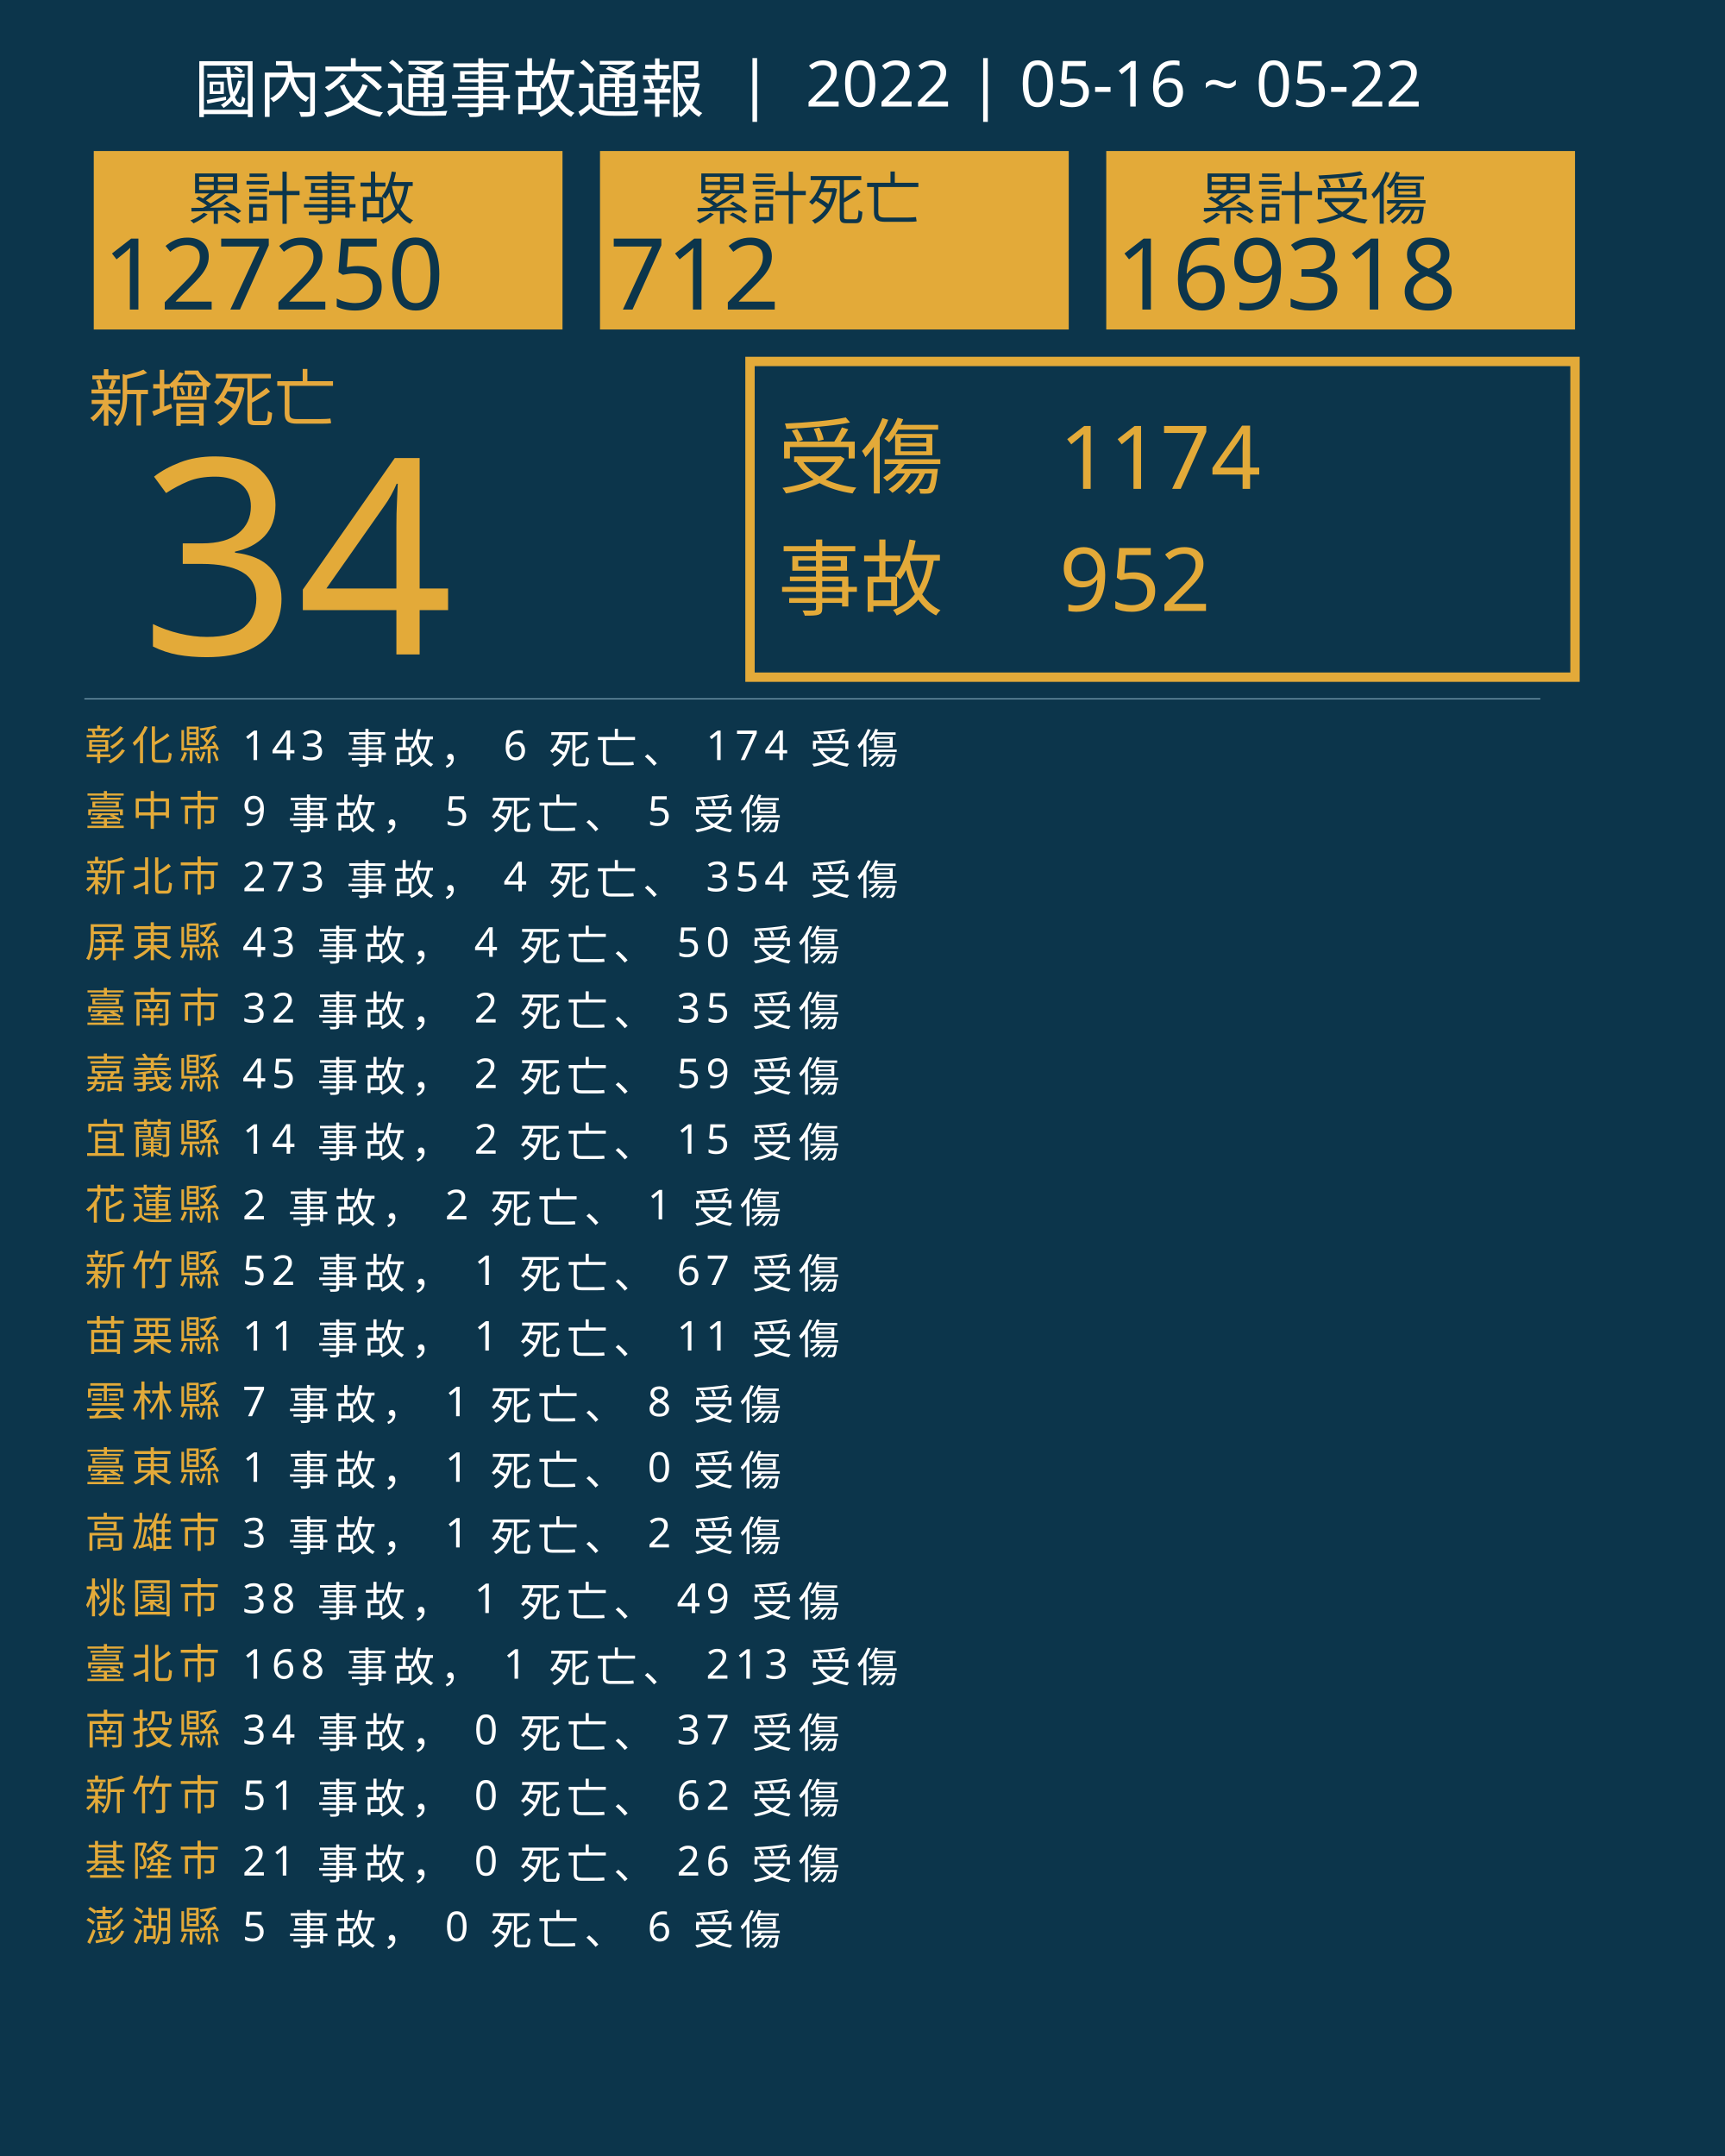
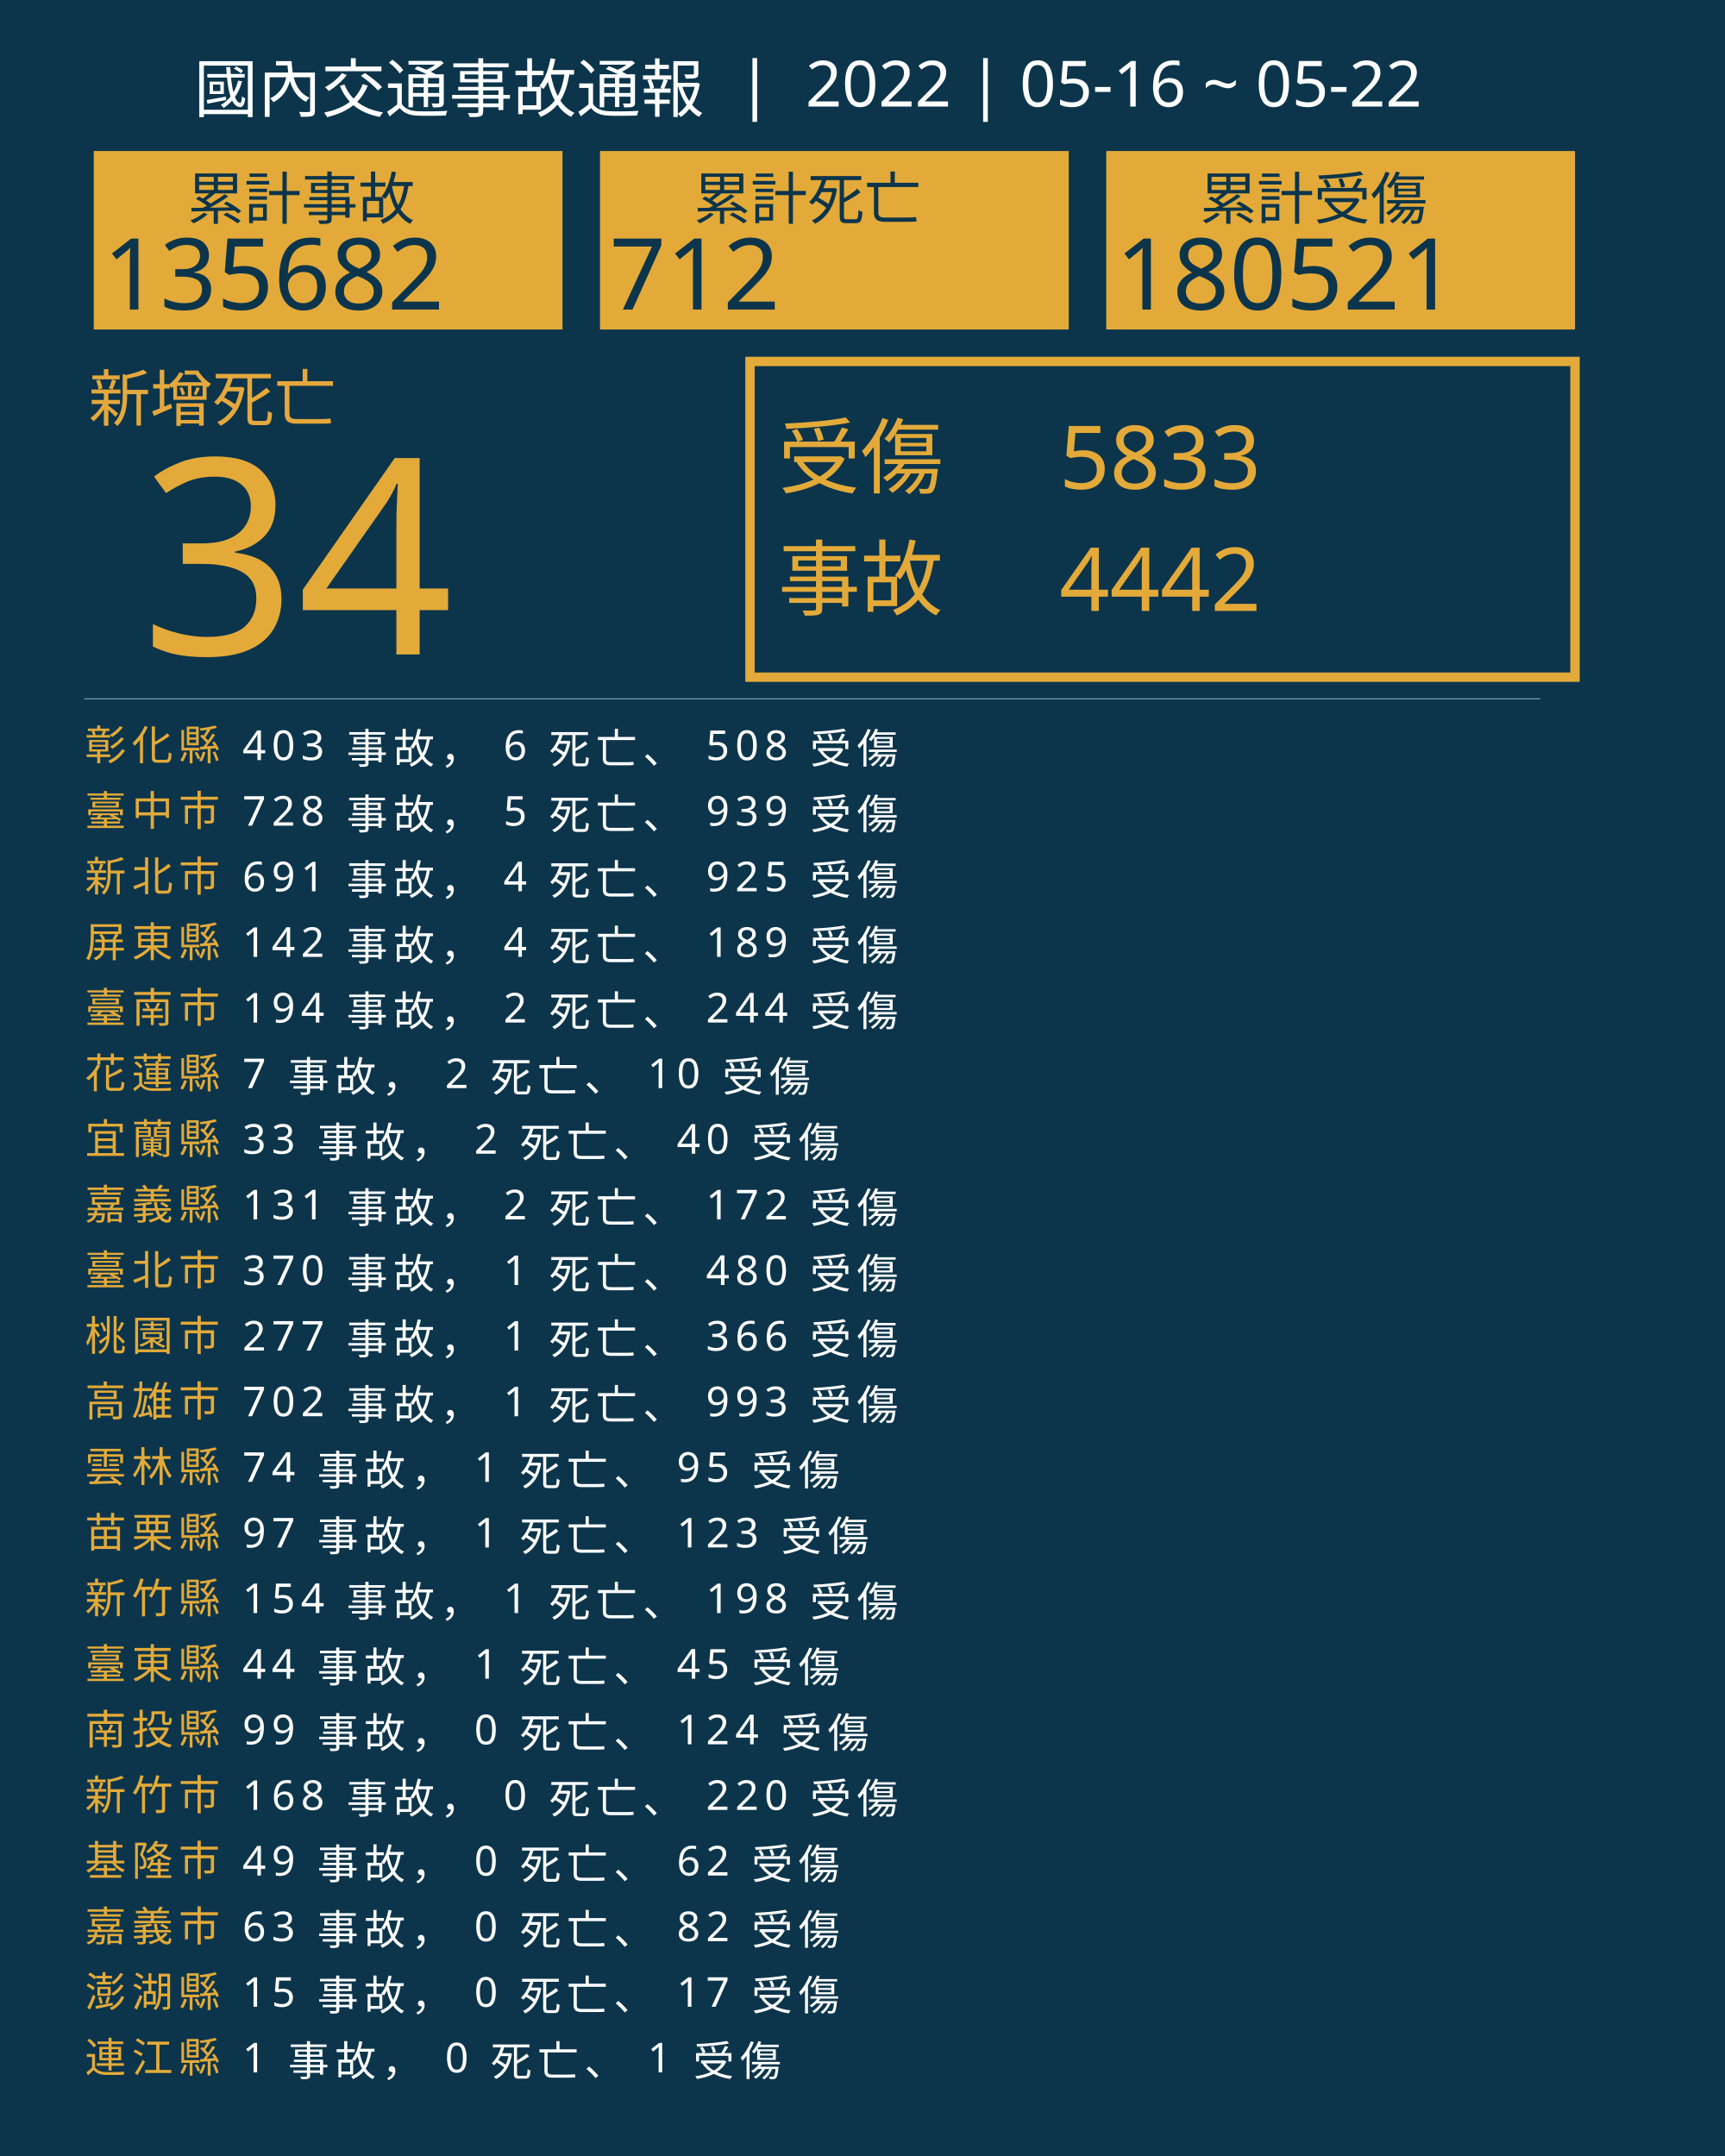
<svg xmlns="http://www.w3.org/2000/svg" version="1.1" id="圖層_1" x="0px" y="0px" viewBox="0 0 1840 2300" style="enable-background:new 0 0 1840 2300;" xml:space="preserve">
  <style type="text/css">
	.st0{fill:#0C354B;}
	.st1{fill:#E5A83D;}
	.st2{font-family:'NotoSansCJKtc-Bold-B5pc-H';}
	.st3{font-size:66px;}
	.st4{fill:#E3AA39;}
	.st5{font-family:'Arial-BoldMT';}
	.st6{font-size:291.776px;}
	.st7{fill:none;stroke:#E3AA39;stroke-miterlimit:10;stroke-width:10;}
	.st8{font-family:'NotoSansCJKtc-Light-B5pc-H';}
	.st9{font-size:88px;}
	.st10{font-family:'NotoSansCJKtc-Medium-B5pc-H';}
	.st11{font-size:94px;}
	.st12{fill:none;stroke:#8AAFC1;stroke-miterlimit:10;}
	.st13{font-size:60.649px;}
	.st14{font-size:106px;}
	.st15{fill:none;}
	.st16{font-size:44px;}
	.st17{letter-spacing:6;}
	.st18{fill:#FFFFFF;}
	.st19{letter-spacing:1;}
	.st20{font-size:68px;}
</style>
  <rect class="st0" width="1840" height="2300" />
  <text transform="matrix(1 0 0 1 94.5001 449.017)" class="st1 st2 st3">新增死亡</text>
  <g>
    <text transform="matrix(1 0 0 1 150 698.1412)" class="st4 st5 st6">34</text>
  </g>
  <g>
    <rect x="800" y="385.6" class="st7" width="880" height="336.8" />
    <g>
      <text transform="matrix(1 0 0 1 830 519.593)" class="st4 st8 st9">受傷</text>
-       <text transform="matrix(1 0 0 1 1130 521.5084)" class="st4 st10 st11">1174</text>
-       <text transform="matrix(1 0 0 1 1130 651.7274)" class="st4 st10 st11">952</text>
+       <text transform="matrix(1 0 0 1 1130 521.5084)" class="st4 st10 st11">5833</text>
+       <text transform="matrix(1 0 0 1 1130 651.7274)" class="st4 st10 st11">4442</text>
      <text transform="matrix(1 0 0 1 830 649.4965)" class="st4 st8 st9">事故</text>
    </g>
  </g>
  <line class="st12" x1="90" y1="745.5" x2="1643" y2="745.5" />
  <g>
    <g>
      <rect x="100" y="161.1" class="st4" width="500" height="190.4" />
      <g>
        <text transform="matrix(1 0 0 1 200 233.9079)" class="st0 st10 st13">累計事故</text>
        <g>
-           <text transform="matrix(1 0 0 1 110 330.2121)" class="st0 st5 st14">127250</text>
+           <text transform="matrix(1 0 0 1 110 330.2121)" class="st0 st5 st14">135682</text>
        </g>
      </g>
    </g>
    <g>
      <rect x="640" y="161.1" class="st4" width="500" height="190.4" />
      <g>
        <text transform="matrix(1 0 0 1 740 233.908)" class="st0 st10 st13">累計死亡</text>
        <g>
          <text transform="matrix(1 0 0 1 650 330.2122)" class="st0 st5 st14">712</text>
        </g>
      </g>
    </g>
    <g>
      <rect x="1180" y="161.1" class="st4" width="500" height="190.4" />
      <g>
        <text transform="matrix(1 0 0 1 1280 233.908)" class="st0 st10 st13">累計受傷</text>
        <g>
-           <text transform="matrix(1 0 0 1 1190 330.2122)" class="st0 st5 st14">169318</text>
+           <text transform="matrix(1 0 0 1 1190 330.2122)" class="st0 st5 st14">180521</text>
        </g>
      </g>
    </g>
  </g>
  <rect x="90.6" y="772.1" class="st15" width="1141.8" height="314.8" />
  <text transform="matrix(1 0 0 1 90.5591 810.7965)">
    <tspan x="0" y="0" class="st4 st10 st16 st17">彰化縣</tspan>
-     <tspan x="150.6" y="0" class="st18 st10 st16 st17"> 143 事故， 6 死亡、 174 受傷</tspan>
+     <tspan x="150.6" y="0" class="st18 st10 st16 st17"> 403 事故， 6 死亡、 508 受傷</tspan>
    <tspan x="0" y="70" class="st4 st10 st16 st17">臺中市</tspan>
-     <tspan x="150.6" y="70" class="st18 st10 st16 st17"> 9 事故， 5 死亡、 5 受傷</tspan>
+     <tspan x="150.6" y="70" class="st18 st10 st16 st17"> 728 事故， 5 死亡、 939 受傷</tspan>
    <tspan x="0" y="140" class="st4 st10 st16 st17">新北市</tspan>
-     <tspan x="150.6" y="140" class="st18 st10 st16 st17"> 273 事故， 4 死亡、 354 受傷</tspan>
+     <tspan x="150.6" y="140" class="st18 st10 st16 st17"> 691 事故， 4 死亡、 925 受傷</tspan>
    <tspan x="0" y="210" class="st4 st10 st16 st17">屏東縣</tspan>
-     <tspan x="150.6" y="210" class="st18 st10 st16 st17"> 43 事故， 4 死亡、 50 受傷</tspan>
+     <tspan x="150.6" y="210" class="st18 st10 st16 st17"> 142 事故， 4 死亡、 189 受傷</tspan>
    <tspan x="0" y="280" class="st4 st10 st16 st17">臺南市</tspan>
-     <tspan x="150.6" y="280" class="st18 st10 st16 st17"> 32 事故， 2 死亡、 35 受傷</tspan>
-     <tspan x="0" y="350" class="st4 st10 st16 st17">嘉義縣</tspan>
-     <tspan x="150.6" y="350" class="st18 st10 st16 st17"> 45 事故， 2 死亡、 59 受傷</tspan>
+     <tspan x="150.6" y="280" class="st18 st10 st16 st17"> 194 事故， 2 死亡、 244 受傷</tspan>
+     <tspan x="0" y="350" class="st4 st10 st16 st17">花蓮縣</tspan>
+     <tspan x="150.6" y="350" class="st18 st10 st16 st17"> 7 事故， 2 死亡、 10 受傷</tspan>
    <tspan x="0" y="420" class="st4 st10 st16 st17">宜蘭縣</tspan>
-     <tspan x="150.6" y="420" class="st18 st10 st16 st17"> 14 事故， 2 死亡、 15 受傷</tspan>
-     <tspan x="0" y="490" class="st4 st10 st16 st17">花蓮縣</tspan>
-     <tspan x="150.6" y="490" class="st18 st10 st16 st17"> 2 事故， 2 死亡、 1 受傷</tspan>
-     <tspan x="0" y="560" class="st4 st10 st16 st17">新竹縣</tspan>
-     <tspan x="150.6" y="560" class="st18 st10 st16 st17"> 52 事故， 1 死亡、 67 受傷</tspan>
-     <tspan x="0" y="630" class="st4 st10 st16 st17">苗栗縣</tspan>
-     <tspan x="150.6" y="630" class="st18 st10 st16 st17"> 11 事故， 1 死亡、 11 受傷</tspan>
-     <tspan x="0" y="700" class="st4 st10 st16 st17">雲林縣</tspan>
-     <tspan x="150.6" y="700" class="st18 st10 st16 st17"> 7 事故， 1 死亡、 8 受傷</tspan>
-     <tspan x="0" y="770" class="st4 st10 st16 st17">臺東縣</tspan>
-     <tspan x="150.6" y="770" class="st18 st10 st16 st17"> 1 事故， 1 死亡、 0 受傷</tspan>
-     <tspan x="0" y="840" class="st4 st10 st16 st17">高雄市</tspan>
-     <tspan x="150.6" y="840" class="st18 st10 st16 st17"> 3 事故， 1 死亡、 2 受傷</tspan>
-     <tspan x="0" y="910" class="st4 st10 st16 st17">桃園市</tspan>
-     <tspan x="150.6" y="910" class="st18 st10 st16 st17"> 38 事故， 1 死亡、 49 受傷</tspan>
-     <tspan x="0" y="980" class="st4 st10 st16 st17">臺北市</tspan>
-     <tspan x="150.6" y="980" class="st18 st10 st16 st17"> 168 事故， 1 死亡、 213 受傷</tspan>
+     <tspan x="150.6" y="420" class="st18 st10 st16 st17"> 33 事故， 2 死亡、 40 受傷</tspan>
+     <tspan x="0" y="490" class="st4 st10 st16 st17">嘉義縣</tspan>
+     <tspan x="150.6" y="490" class="st18 st10 st16 st17"> 131 事故， 2 死亡、 172 受傷</tspan>
+     <tspan x="0" y="560" class="st4 st10 st16 st17">臺北市</tspan>
+     <tspan x="150.6" y="560" class="st18 st10 st16 st17"> 370 事故， 1 死亡、 480 受傷</tspan>
+     <tspan x="0" y="630" class="st4 st10 st16 st17">桃園市</tspan>
+     <tspan x="150.6" y="630" class="st18 st10 st16 st17"> 277 事故， 1 死亡、 366 受傷</tspan>
+     <tspan x="0" y="700" class="st4 st10 st16 st17">高雄市</tspan>
+     <tspan x="150.6" y="700" class="st18 st10 st16 st17"> 702 事故， 1 死亡、 993 受傷</tspan>
+     <tspan x="0" y="770" class="st4 st10 st16 st17">雲林縣</tspan>
+     <tspan x="150.6" y="770" class="st18 st10 st16 st17"> 74 事故， 1 死亡、 95 受傷</tspan>
+     <tspan x="0" y="840" class="st4 st10 st16 st17">苗栗縣</tspan>
+     <tspan x="150.6" y="840" class="st18 st10 st16 st17"> 97 事故， 1 死亡、 123 受傷</tspan>
+     <tspan x="0" y="910" class="st4 st10 st16 st17">新竹縣</tspan>
+     <tspan x="150.6" y="910" class="st18 st10 st16 st17"> 154 事故， 1 死亡、 198 受傷</tspan>
+     <tspan x="0" y="980" class="st4 st10 st16 st17">臺東縣</tspan>
+     <tspan x="150.6" y="980" class="st18 st10 st16 st17"> 44 事故， 1 死亡、 45 受傷</tspan>
    <tspan x="0" y="1050" class="st4 st10 st16 st17">南投縣</tspan>
-     <tspan x="150.6" y="1050" class="st18 st10 st16 st17"> 34 事故， 0 死亡、 37 受傷</tspan>
+     <tspan x="150.6" y="1050" class="st18 st10 st16 st17"> 99 事故， 0 死亡、 124 受傷</tspan>
    <tspan x="0" y="1120" class="st4 st10 st16 st17">新竹市</tspan>
-     <tspan x="150.6" y="1120" class="st18 st10 st16 st17"> 51 事故， 0 死亡、 62 受傷</tspan>
+     <tspan x="150.6" y="1120" class="st18 st10 st16 st17"> 168 事故， 0 死亡、 220 受傷</tspan>
    <tspan x="0" y="1190" class="st4 st10 st16 st17">基隆市</tspan>
-     <tspan x="150.6" y="1190" class="st18 st10 st16 st17"> 21 事故， 0 死亡、 26 受傷</tspan>
-     <tspan x="0" y="1260" class="st4 st10 st16 st17">澎湖縣</tspan>
-     <tspan x="150.6" y="1260" class="st18 st10 st16 st17"> 5 事故， 0 死亡、 6 受傷</tspan>
+     <tspan x="150.6" y="1190" class="st18 st10 st16 st17"> 49 事故， 0 死亡、 62 受傷</tspan>
+     <tspan x="0" y="1260" class="st4 st10 st16 st17">嘉義市</tspan>
+     <tspan x="150.6" y="1260" class="st18 st10 st16 st17"> 63 事故， 0 死亡、 82 受傷</tspan>
+     <tspan x="0" y="1330" class="st4 st10 st16 st17">澎湖縣</tspan>
+     <tspan x="150.6" y="1330" class="st18 st10 st16 st17"> 15 事故， 0 死亡、 17 受傷</tspan>
+     <tspan x="0" y="1400" class="st4 st10 st16 st17">連江縣</tspan>
+     <tspan x="150.6" y="1400" class="st18 st10 st16 st17"> 1 事故， 0 死亡、 1 受傷</tspan>
  </text>
  <text transform="matrix(1 0 0 1 207 119.2712)" class="st18 st8 st20">國內交通事故通報  |  2022 | 05-16 ~ 05-22</text>
</svg>
